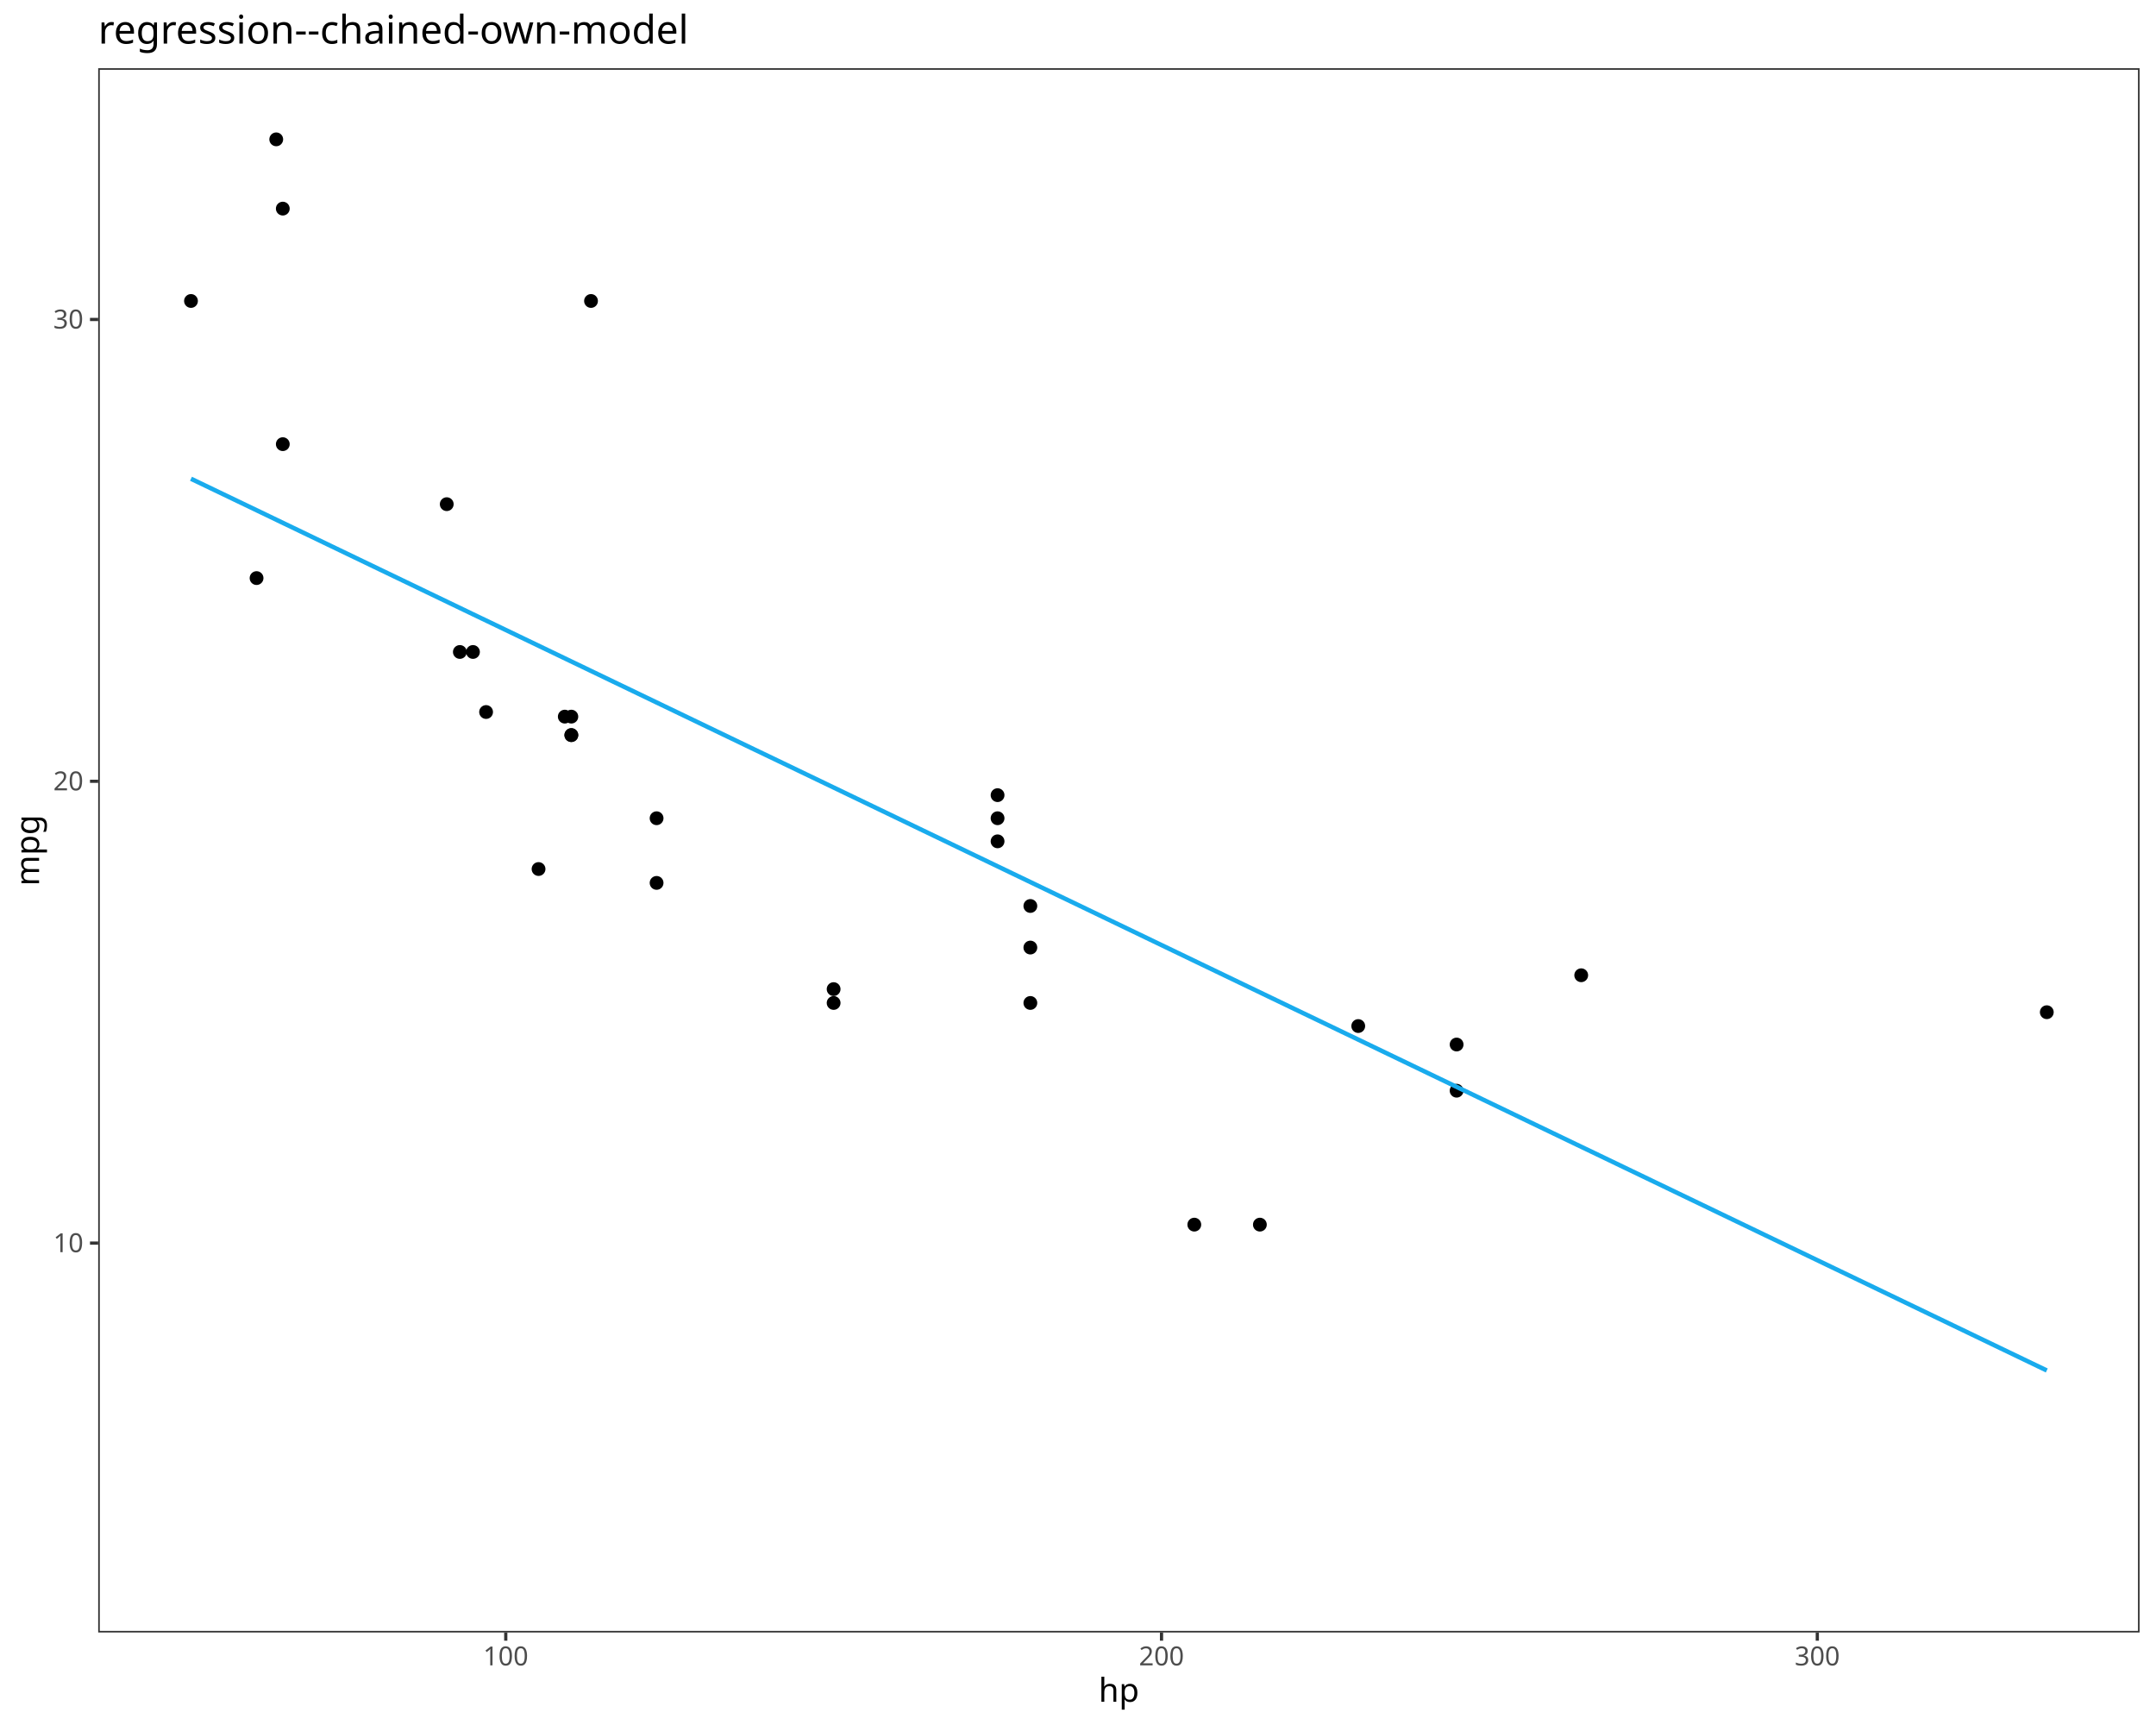
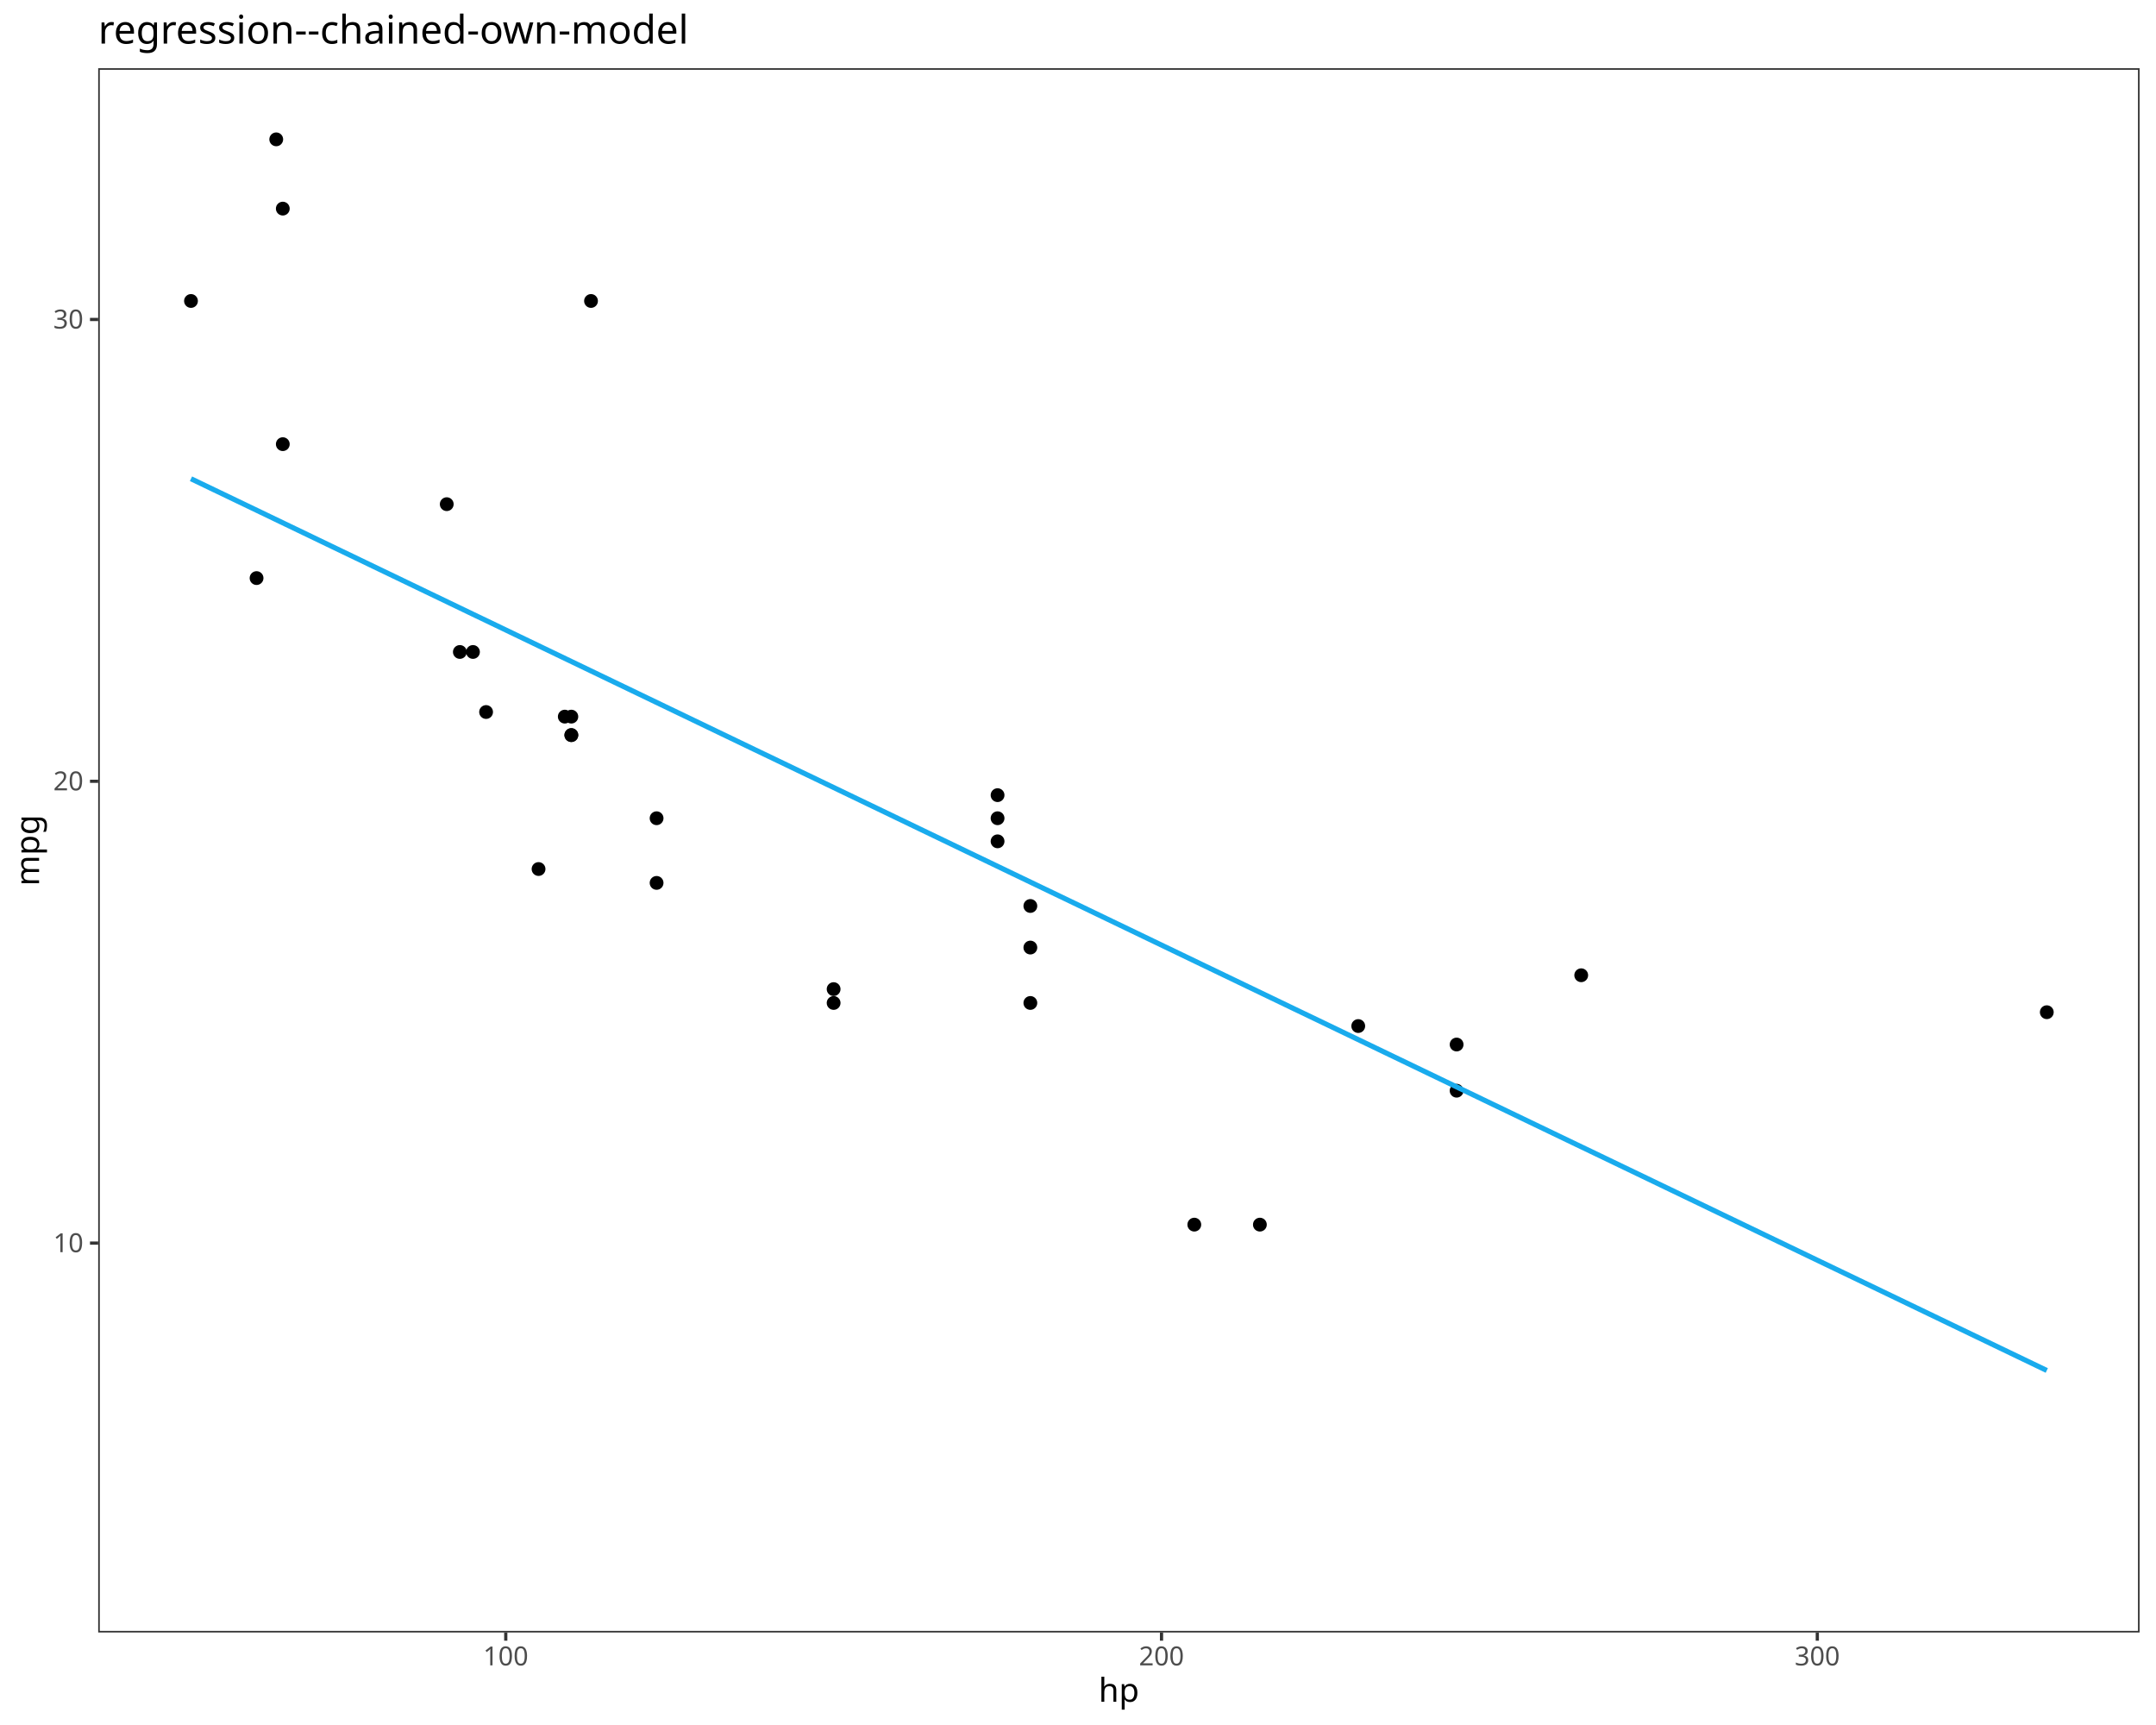
<svg xmlns="http://www.w3.org/2000/svg" class="svglite" data-engine-version="2.0" width="720.00pt" height="576.00pt" viewBox="0 0 720.00 576.00">
  <defs>
    <style type="text/css">
    .svglite line, .svglite polyline, .svglite polygon, .svglite path, .svglite rect, .svglite circle {
      fill: none;
      stroke: #000000;
      stroke-linecap: round;
      stroke-linejoin: round;
      stroke-miterlimit: 10.00;
    }
  </style>
  </defs>
  <rect width="100%" height="100%" style="stroke: none; fill: #FFFFFF;" />
  <defs>
    <clipPath id="cpMC4wMHw3MjAuMDB8MC4wMHw1NzYuMDA=">
      <rect x="0.00" y="0.00" width="720.00" height="576.00" />
    </clipPath>
  </defs>
  <g clip-path="url(#cpMC4wMHw3MjAuMDB8MC4wMHw1NzYuMDA=)">
    <rect x="0.00" y="0.00" width="720.00" height="576.00" style="stroke-width: 1.07; stroke: #FFFFFF; fill: #FFFFFF;" />
  </g>
  <defs>
    <clipPath id="cpMzIuNzl8NzE0LjUyfDIyLjc4fDU0NS4xMQ==">
      <rect x="32.79" y="22.78" width="681.73" height="522.33" />
    </clipPath>
  </defs>
  <g clip-path="url(#cpMzIuNzl8NzE0LjUyfDIyLjc4fDU0NS4xMQ==)">
    <rect x="32.79" y="22.78" width="681.73" height="522.33" style="stroke-width: 1.07; stroke: none; fill: #FFFFFF;" />
    <circle cx="190.80" cy="245.46" r="1.95" style="stroke-width: 0.71; fill: #000000;" />
    <circle cx="190.80" cy="245.46" r="1.95" style="stroke-width: 0.71; fill: #000000;" />
    <circle cx="153.57" cy="217.70" r="1.95" style="stroke-width: 0.71; fill: #000000;" />
    <circle cx="190.80" cy="239.29" r="1.95" style="stroke-width: 0.71; fill: #000000;" />
    <circle cx="333.14" cy="280.93" r="1.95" style="stroke-width: 0.71; fill: #000000;" />
    <circle cx="179.85" cy="290.18" r="1.95" style="stroke-width: 0.71; fill: #000000;" />
    <circle cx="486.44" cy="348.78" r="1.95" style="stroke-width: 0.71; fill: #000000;" />
    <circle cx="85.68" cy="193.03" r="1.95" style="stroke-width: 0.71; fill: #000000;" />
    <circle cx="157.95" cy="217.70" r="1.95" style="stroke-width: 0.71; fill: #000000;" />
    <circle cx="219.27" cy="273.22" r="1.95" style="stroke-width: 0.71; fill: #000000;" />
    <circle cx="219.27" cy="294.81" r="1.95" style="stroke-width: 0.71; fill: #000000;" />
    <circle cx="344.09" cy="316.40" r="1.95" style="stroke-width: 0.71; fill: #000000;" />
    <circle cx="344.09" cy="302.52" r="1.95" style="stroke-width: 0.71; fill: #000000;" />
    <circle cx="344.09" cy="334.90" r="1.95" style="stroke-width: 0.71; fill: #000000;" />
    <circle cx="398.84" cy="408.92" r="1.95" style="stroke-width: 0.71; fill: #000000;" />
    <circle cx="420.74" cy="408.92" r="1.95" style="stroke-width: 0.71; fill: #000000;" />
    <circle cx="453.59" cy="342.61" r="1.95" style="stroke-width: 0.71; fill: #000000;" />
    <circle cx="94.44" cy="69.66" r="1.95" style="stroke-width: 0.71; fill: #000000;" />
    <circle cx="63.78" cy="100.50" r="1.95" style="stroke-width: 0.71; fill: #000000;" />
    <circle cx="92.25" cy="46.53" r="1.95" style="stroke-width: 0.71; fill: #000000;" />
    <circle cx="162.33" cy="237.75" r="1.95" style="stroke-width: 0.71; fill: #000000;" />
    <circle cx="278.39" cy="330.28" r="1.95" style="stroke-width: 0.71; fill: #000000;" />
    <circle cx="278.39" cy="334.90" r="1.95" style="stroke-width: 0.71; fill: #000000;" />
    <circle cx="486.44" cy="364.20" r="1.95" style="stroke-width: 0.71; fill: #000000;" />
    <circle cx="333.14" cy="273.22" r="1.95" style="stroke-width: 0.71; fill: #000000;" />
    <circle cx="94.44" cy="148.31" r="1.95" style="stroke-width: 0.71; fill: #000000;" />
    <circle cx="149.19" cy="168.35" r="1.95" style="stroke-width: 0.71; fill: #000000;" />
    <circle cx="197.37" cy="100.50" r="1.95" style="stroke-width: 0.71; fill: #000000;" />
    <circle cx="528.05" cy="325.65" r="1.95" style="stroke-width: 0.71; fill: #000000;" />
    <circle cx="333.14" cy="265.51" r="1.95" style="stroke-width: 0.71; fill: #000000;" />
    <circle cx="683.53" cy="337.99" r="1.95" style="stroke-width: 0.71; fill: #000000;" />
    <circle cx="188.61" cy="239.29" r="1.95" style="stroke-width: 0.71; fill: #000000;" />
-     <polyline points="63.78,159.86 71.63,163.63 79.47,167.39 87.32,171.16 95.16,174.93 103.01,178.70 110.85,182.47 118.70,186.24 126.54,190.01 134.39,193.78 142.23,197.55 150.08,201.32 157.92,205.09 165.77,208.85 173.61,212.62 181.46,216.39 189.30,220.16 197.15,223.93 204.99,227.70 212.84,231.47 220.68,235.24 228.53,239.01 236.37,242.78 244.22,246.55 252.06,250.32 259.91,254.08 267.75,257.85 275.60,261.62 283.44,265.39 291.29,269.16 299.13,272.93 306.97,276.70 314.82,280.47 322.66,284.24 330.51,288.01 338.35,291.78 346.20,295.55 354.04,299.31 361.89,303.08 369.73,306.85 377.58,310.62 385.42,314.39 393.27,318.16 401.11,321.93 408.96,325.70 416.80,329.47 424.65,333.24 432.49,337.01 440.34,340.77 448.18,344.54 456.03,348.31 463.87,352.08 471.72,355.85 479.56,359.62 487.41,363.39 495.25,367.16 503.10,370.93 510.94,374.70 518.79,378.47 526.63,382.24 534.48,386.00 542.32,389.77 550.17,393.54 558.01,397.31 565.86,401.08 573.70,404.85 581.55,408.62 589.39,412.39 597.24,416.16 605.08,419.93 612.93,423.70 620.77,427.46 628.62,431.23 636.46,435.00 644.31,438.77 652.15,442.54 660.00,446.31 667.84,450.08 675.69,453.85 683.53,457.62 " style="stroke-width: 1.49; stroke: #19ABED; stroke-linecap: butt;" />
+     <polyline points="63.78,159.86 71.63,163.63 79.47,167.39 87.32,171.16 95.16,174.93 103.01,178.70 110.85,182.47 118.70,186.24 126.54,190.01 134.39,193.78 142.23,197.55 150.08,201.32 157.92,205.09 165.77,208.85 173.61,212.62 181.46,216.39 189.30,220.16 197.15,223.93 204.99,227.70 212.84,231.47 220.68,235.24 228.53,239.01 236.37,242.78 244.22,246.55 252.06,250.32 259.91,254.08 267.75,257.85 275.60,261.62 283.44,265.39 291.29,269.16 299.13,272.93 306.97,276.70 314.82,280.47 322.66,284.24 330.51,288.01 338.35,291.78 346.20,295.55 354.04,299.31 361.89,303.08 369.73,306.85 377.58,310.62 385.42,314.39 393.27,318.16 401.11,321.93 408.96,325.70 416.80,329.47 424.65,333.24 432.49,337.01 440.34,340.77 448.18,344.54 456.03,348.31 463.87,352.08 471.72,355.85 479.56,359.62 487.41,363.39 495.25,367.16 503.10,370.93 510.94,374.70 518.79,378.47 526.63,382.24 534.48,386.00 542.32,389.77 550.17,393.54 558.01,397.31 565.86,401.08 573.70,404.85 581.55,408.62 589.39,412.39 597.24,416.16 605.08,419.93 612.93,423.70 620.77,427.46 628.62,431.23 636.46,435.00 644.31,438.77 652.15,442.54 660.00,446.31 667.84,450.08 675.69,453.85 683.53,457.62 " style="stroke-width: 1.71; stroke: #19ABED; stroke-linecap: butt;" />
    <rect x="32.79" y="22.78" width="681.73" height="522.33" style="stroke-width: 1.07; stroke: #333333;" />
  </g>
  <g clip-path="url(#cpMC4wMHw3MjAuMDB8MC4wMHw1NzYuMDA=)">
    <text x="27.86" y="418.12" text-anchor="end" style="font-size: 8.80px; fill: #4D4D4D; font-family: sans;" textLength="9.79px" lengthAdjust="spacingAndGlyphs">10</text>
    <text x="27.86" y="263.91" text-anchor="end" style="font-size: 8.80px; fill: #4D4D4D; font-family: sans;" textLength="9.79px" lengthAdjust="spacingAndGlyphs">20</text>
    <text x="27.86" y="109.70" text-anchor="end" style="font-size: 8.80px; fill: #4D4D4D; font-family: sans;" textLength="9.79px" lengthAdjust="spacingAndGlyphs">30</text>
    <polyline points="30.05,415.09 32.79,415.09 " style="stroke-width: 1.07; stroke: #333333; stroke-linecap: butt;" />
    <polyline points="30.05,260.88 32.79,260.88 " style="stroke-width: 1.07; stroke: #333333; stroke-linecap: butt;" />
    <polyline points="30.05,106.67 32.79,106.67 " style="stroke-width: 1.07; stroke: #333333; stroke-linecap: butt;" />
    <polyline points="168.90,547.85 168.90,545.11 " style="stroke-width: 1.07; stroke: #333333; stroke-linecap: butt;" />
    <polyline points="387.89,547.85 387.89,545.11 " style="stroke-width: 1.07; stroke: #333333; stroke-linecap: butt;" />
    <polyline points="606.89,547.85 606.89,545.11 " style="stroke-width: 1.07; stroke: #333333; stroke-linecap: butt;" />
    <text x="168.90" y="556.10" text-anchor="middle" style="font-size: 8.80px; fill: #4D4D4D; font-family: sans;" textLength="14.68px" lengthAdjust="spacingAndGlyphs">100</text>
    <text x="387.89" y="556.10" text-anchor="middle" style="font-size: 8.80px; fill: #4D4D4D; font-family: sans;" textLength="14.68px" lengthAdjust="spacingAndGlyphs">200</text>
    <text x="606.89" y="556.10" text-anchor="middle" style="font-size: 8.80px; fill: #4D4D4D; font-family: sans;" textLength="14.68px" lengthAdjust="spacingAndGlyphs">300</text>
    <text x="373.66" y="568.24" text-anchor="middle" style="font-size: 11.00px; font-family: sans;" textLength="12.24px" lengthAdjust="spacingAndGlyphs">hp</text>
    <text transform="translate(13.05,283.95) rotate(-90)" text-anchor="middle" style="font-size: 11.00px; font-family: sans;" textLength="21.40px" lengthAdjust="spacingAndGlyphs">mpg</text>
    <text x="32.79" y="14.56" style="font-size: 13.20px; font-family: sans;" textLength="185.64px" lengthAdjust="spacingAndGlyphs">regression--chained-own-model</text>
  </g>
</svg>
